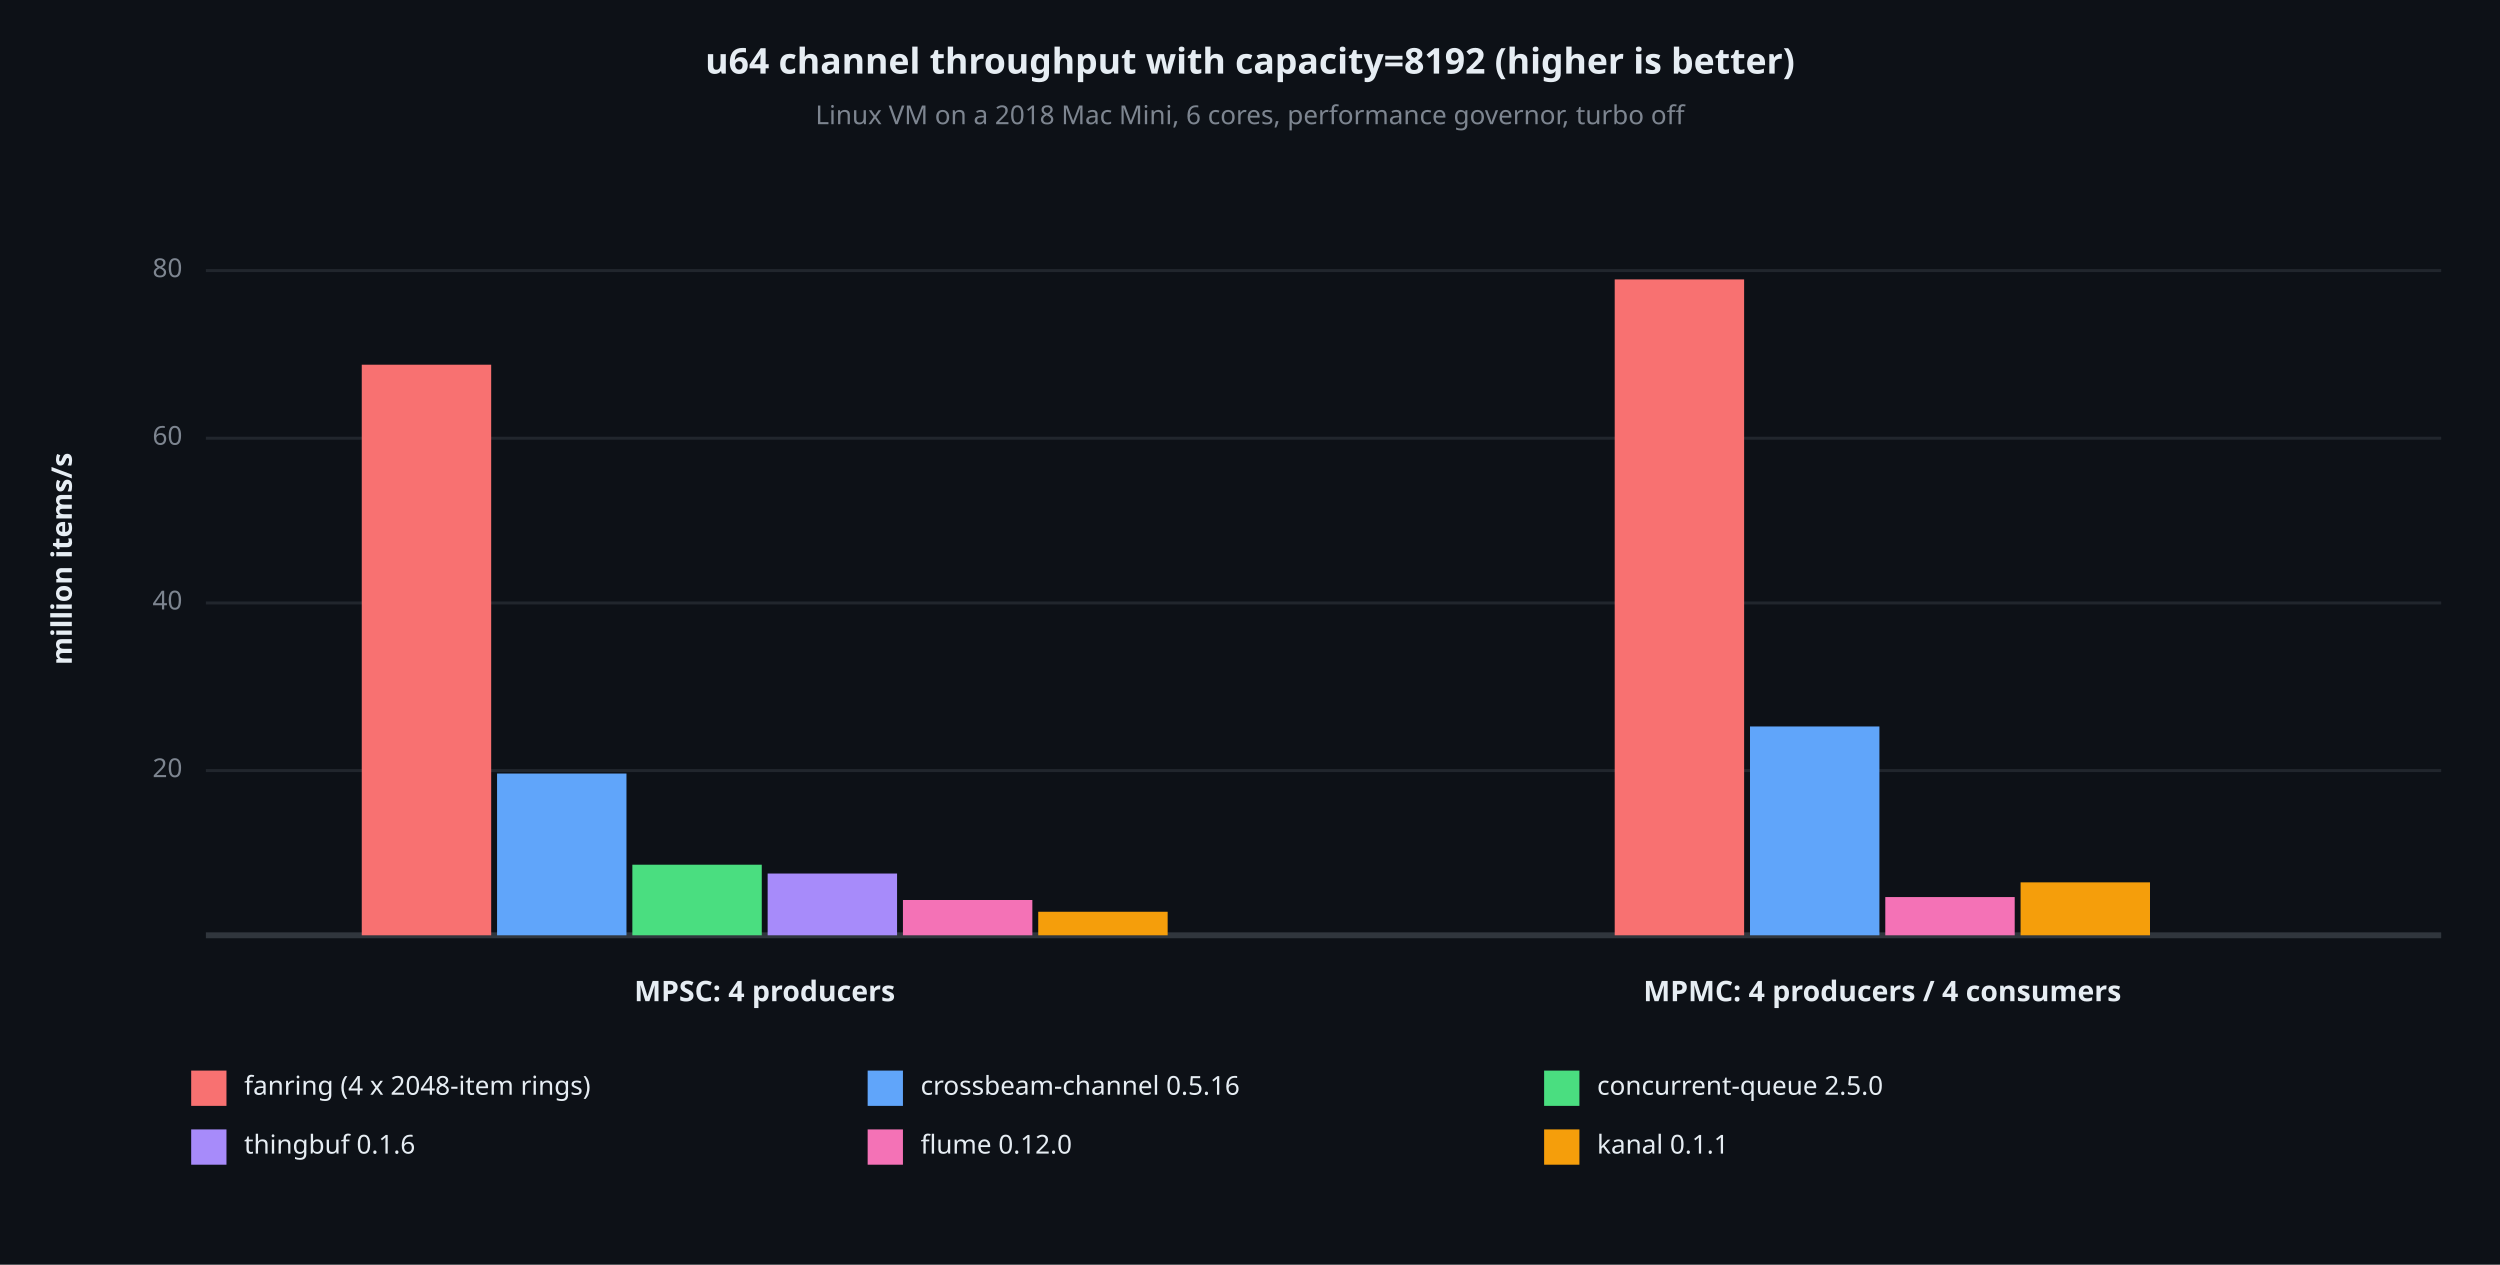
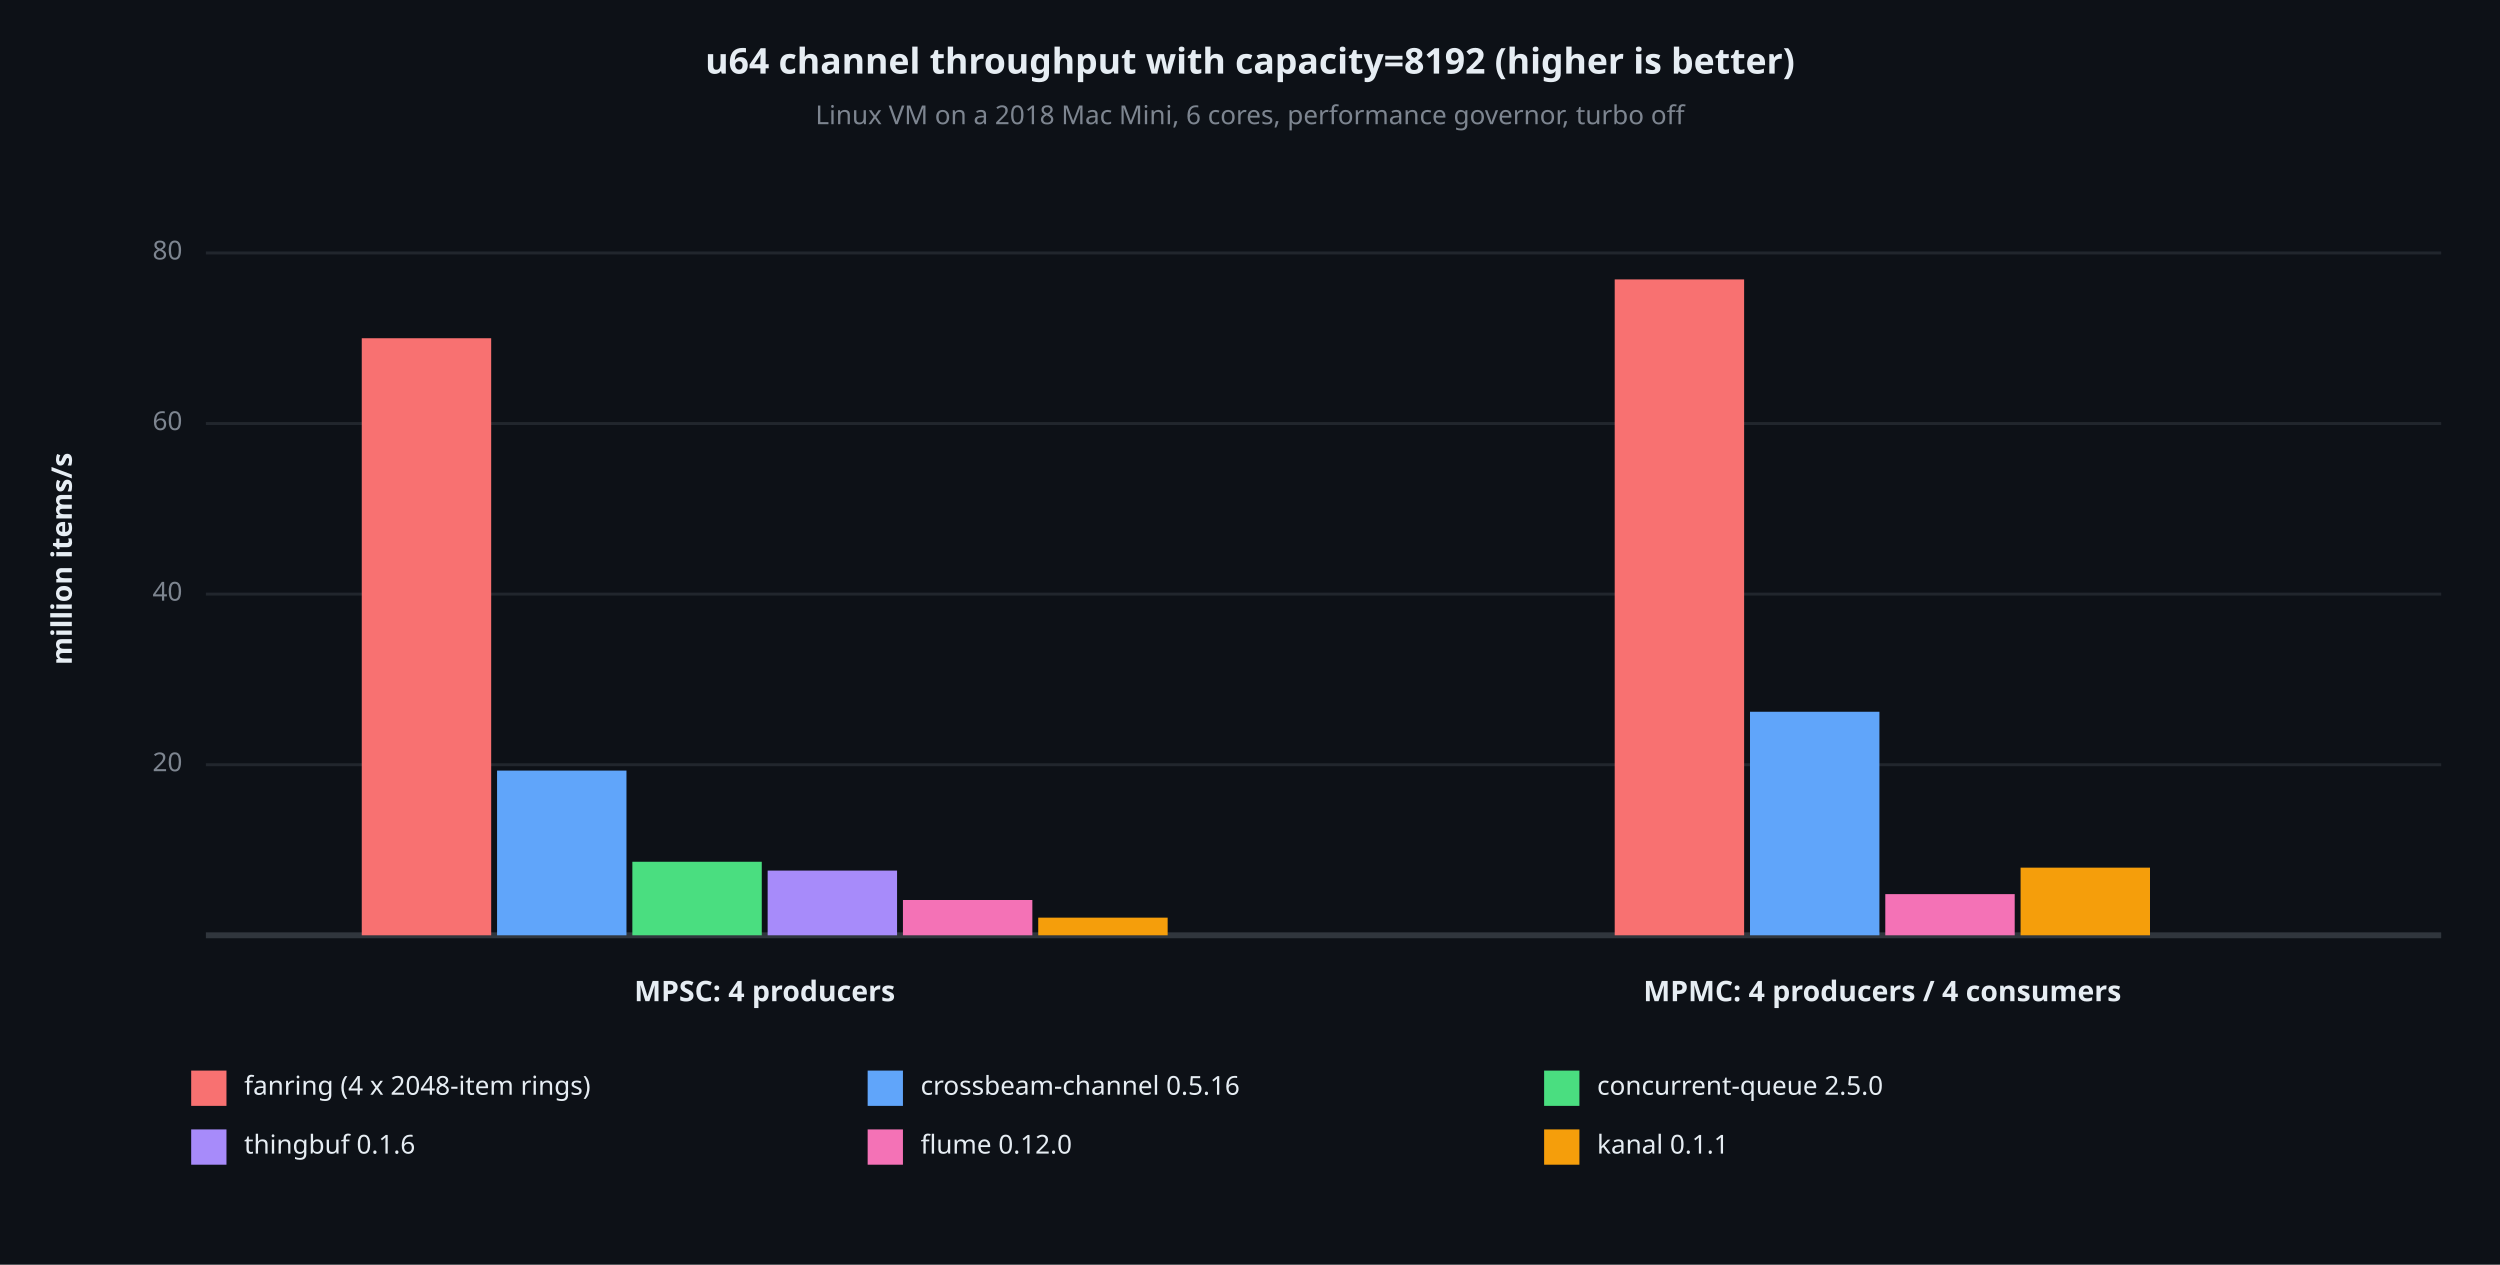
<svg xmlns="http://www.w3.org/2000/svg" viewBox="0 0 850 430" font-family="system-ui, -apple-system, sans-serif">
  <rect x="0" y="0" width="850" height="430" opacity="1" fill="#0D1117" stroke="none" />
  <text x="425" y="22" dy="0.5ex" text-anchor="middle" font-family="sans-serif" font-size="12.097" opacity="1" fill="#E6EDF3" font-weight="bold">
u64 channel throughput with capacity=8192 (higher is better)
</text>
  <text x="425" y="40" dy="0.5ex" text-anchor="middle" font-family="sans-serif" font-size="8.871" opacity="1" fill="#7D8590">
Linux VM on a 2018 Mac Mini, 6 cores, performance governor, turbo off
</text>
  <text x="22" y="190" dy="0.5ex" text-anchor="middle" font-family="sans-serif" font-size="9.677" opacity="1" fill="#E6EDF3" font-weight="bold" transform="rotate(270, 22, 190)">
million items/s
</text>
-   <polyline fill="none" opacity="1" stroke="#21262D" stroke-width="1" points="70,262 830,262 " />
-   <text x="62" y="262" dy="0.5ex" text-anchor="end" font-family="sans-serif" font-size="8.871" opacity="1" fill="#7D8590">
+   <polyline fill="none" opacity="1" stroke="#21262D" stroke-width="1" points="70,260 830,260 " />
+   <text x="62" y="260" dy="0.5ex" text-anchor="end" font-family="sans-serif" font-size="8.871" opacity="1" fill="#7D8590">
20
</text>
-   <polyline fill="none" opacity="1" stroke="#21262D" stroke-width="1" points="70,205 830,205 " />
-   <text x="62" y="205" dy="0.5ex" text-anchor="end" font-family="sans-serif" font-size="8.871" opacity="1" fill="#7D8590">
+   <polyline fill="none" opacity="1" stroke="#21262D" stroke-width="1" points="70,202 830,202 " />
+   <text x="62" y="202" dy="0.5ex" text-anchor="end" font-family="sans-serif" font-size="8.871" opacity="1" fill="#7D8590">
40
</text>
-   <polyline fill="none" opacity="1" stroke="#21262D" stroke-width="1" points="70,149 830,149 " />
-   <text x="62" y="149" dy="0.5ex" text-anchor="end" font-family="sans-serif" font-size="8.871" opacity="1" fill="#7D8590">
+   <polyline fill="none" opacity="1" stroke="#21262D" stroke-width="1" points="70,144 830,144 " />
+   <text x="62" y="144" dy="0.5ex" text-anchor="end" font-family="sans-serif" font-size="8.871" opacity="1" fill="#7D8590">
60
</text>
-   <polyline fill="none" opacity="1" stroke="#21262D" stroke-width="1" points="70,92 830,92 " />
-   <text x="62" y="92" dy="0.5ex" text-anchor="end" font-family="sans-serif" font-size="8.871" opacity="1" fill="#7D8590">
+   <polyline fill="none" opacity="1" stroke="#21262D" stroke-width="1" points="70,86 830,86 " />
+   <text x="62" y="86" dy="0.5ex" text-anchor="end" font-family="sans-serif" font-size="8.871" opacity="1" fill="#7D8590">
80
</text>
  <polyline fill="none" opacity="1" stroke="#30363D" stroke-width="2" points="70,318 830,318 " />
-   <rect x="123" y="124" width="44" height="194" opacity="1" fill="#F87171" stroke="none" />
-   <rect x="169" y="263" width="44" height="55" opacity="1" fill="#60A5FA" stroke="none" />
-   <rect x="215" y="294" width="44" height="24" opacity="1" fill="#4ADE80" stroke="none" />
-   <rect x="261" y="297" width="44" height="21" opacity="1" fill="#A78BFA" stroke="none" />
+   <rect x="123" y="115" width="44" height="203" opacity="1" fill="#F87171" stroke="none" />
+   <rect x="169" y="262" width="44" height="56" opacity="1" fill="#60A5FA" stroke="none" />
+   <rect x="215" y="293" width="44" height="25" opacity="1" fill="#4ADE80" stroke="none" />
+   <rect x="261" y="296" width="44" height="22" opacity="1" fill="#A78BFA" stroke="none" />
  <rect x="307" y="306" width="44" height="12" opacity="1" fill="#F472B6" stroke="none" />
-   <rect x="353" y="310" width="44" height="8" opacity="1" fill="#F59E0B" stroke="none" />
+   <rect x="353" y="312" width="44" height="6" opacity="1" fill="#F59E0B" stroke="none" />
  <text x="260" y="338" dy="0.5ex" text-anchor="middle" font-family="sans-serif" font-size="9.677" opacity="1" fill="#E6EDF3" font-weight="bold">
MPSC: 4 producers
</text>
  <rect x="549" y="95" width="44" height="223" opacity="1" fill="#F87171" stroke="none" />
-   <rect x="595" y="247" width="44" height="71" opacity="1" fill="#60A5FA" stroke="none" />
-   <rect x="641" y="305" width="44" height="13" opacity="1" fill="#F472B6" stroke="none" />
-   <rect x="687" y="300" width="44" height="18" opacity="1" fill="#F59E0B" stroke="none" />
+   <rect x="595" y="242" width="44" height="76" opacity="1" fill="#60A5FA" stroke="none" />
+   <rect x="641" y="304" width="44" height="14" opacity="1" fill="#F472B6" stroke="none" />
+   <rect x="687" y="295" width="44" height="23" opacity="1" fill="#F59E0B" stroke="none" />
  <text x="640" y="338" dy="0.5ex" text-anchor="middle" font-family="sans-serif" font-size="9.677" opacity="1" fill="#E6EDF3" font-weight="bold">
MPMC: 4 producers / 4 consumers
</text>
  <rect x="65" y="364" width="12" height="12" opacity="1" fill="#F87171" stroke="none" />
  <text x="83" y="370" dy="0.5ex" text-anchor="start" font-family="sans-serif" font-size="8.871" opacity="1" fill="#E6EDF3">
fanring (4 x 2048-item rings)
</text>
  <rect x="295" y="364" width="12" height="12" opacity="1" fill="#60A5FA" stroke="none" />
  <text x="313" y="370" dy="0.5ex" text-anchor="start" font-family="sans-serif" font-size="8.871" opacity="1" fill="#E6EDF3">
crossbeam-channel 0.5.16
</text>
  <rect x="525" y="364" width="12" height="12" opacity="1" fill="#4ADE80" stroke="none" />
  <text x="543" y="370" dy="0.5ex" text-anchor="start" font-family="sans-serif" font-size="8.871" opacity="1" fill="#E6EDF3">
concurrent-queue 2.5.0
</text>
  <rect x="65" y="384" width="12" height="12" opacity="1" fill="#A78BFA" stroke="none" />
  <text x="83" y="390" dy="0.5ex" text-anchor="start" font-family="sans-serif" font-size="8.871" opacity="1" fill="#E6EDF3">
thingbuf 0.1.6
</text>
  <rect x="295" y="384" width="12" height="12" opacity="1" fill="#F472B6" stroke="none" />
  <text x="313" y="390" dy="0.5ex" text-anchor="start" font-family="sans-serif" font-size="8.871" opacity="1" fill="#E6EDF3">
flume 0.12.0
</text>
  <rect x="525" y="384" width="12" height="12" opacity="1" fill="#F59E0B" stroke="none" />
  <text x="543" y="390" dy="0.5ex" text-anchor="start" font-family="sans-serif" font-size="8.871" opacity="1" fill="#E6EDF3">
kanal 0.1.1
</text>
</svg>
